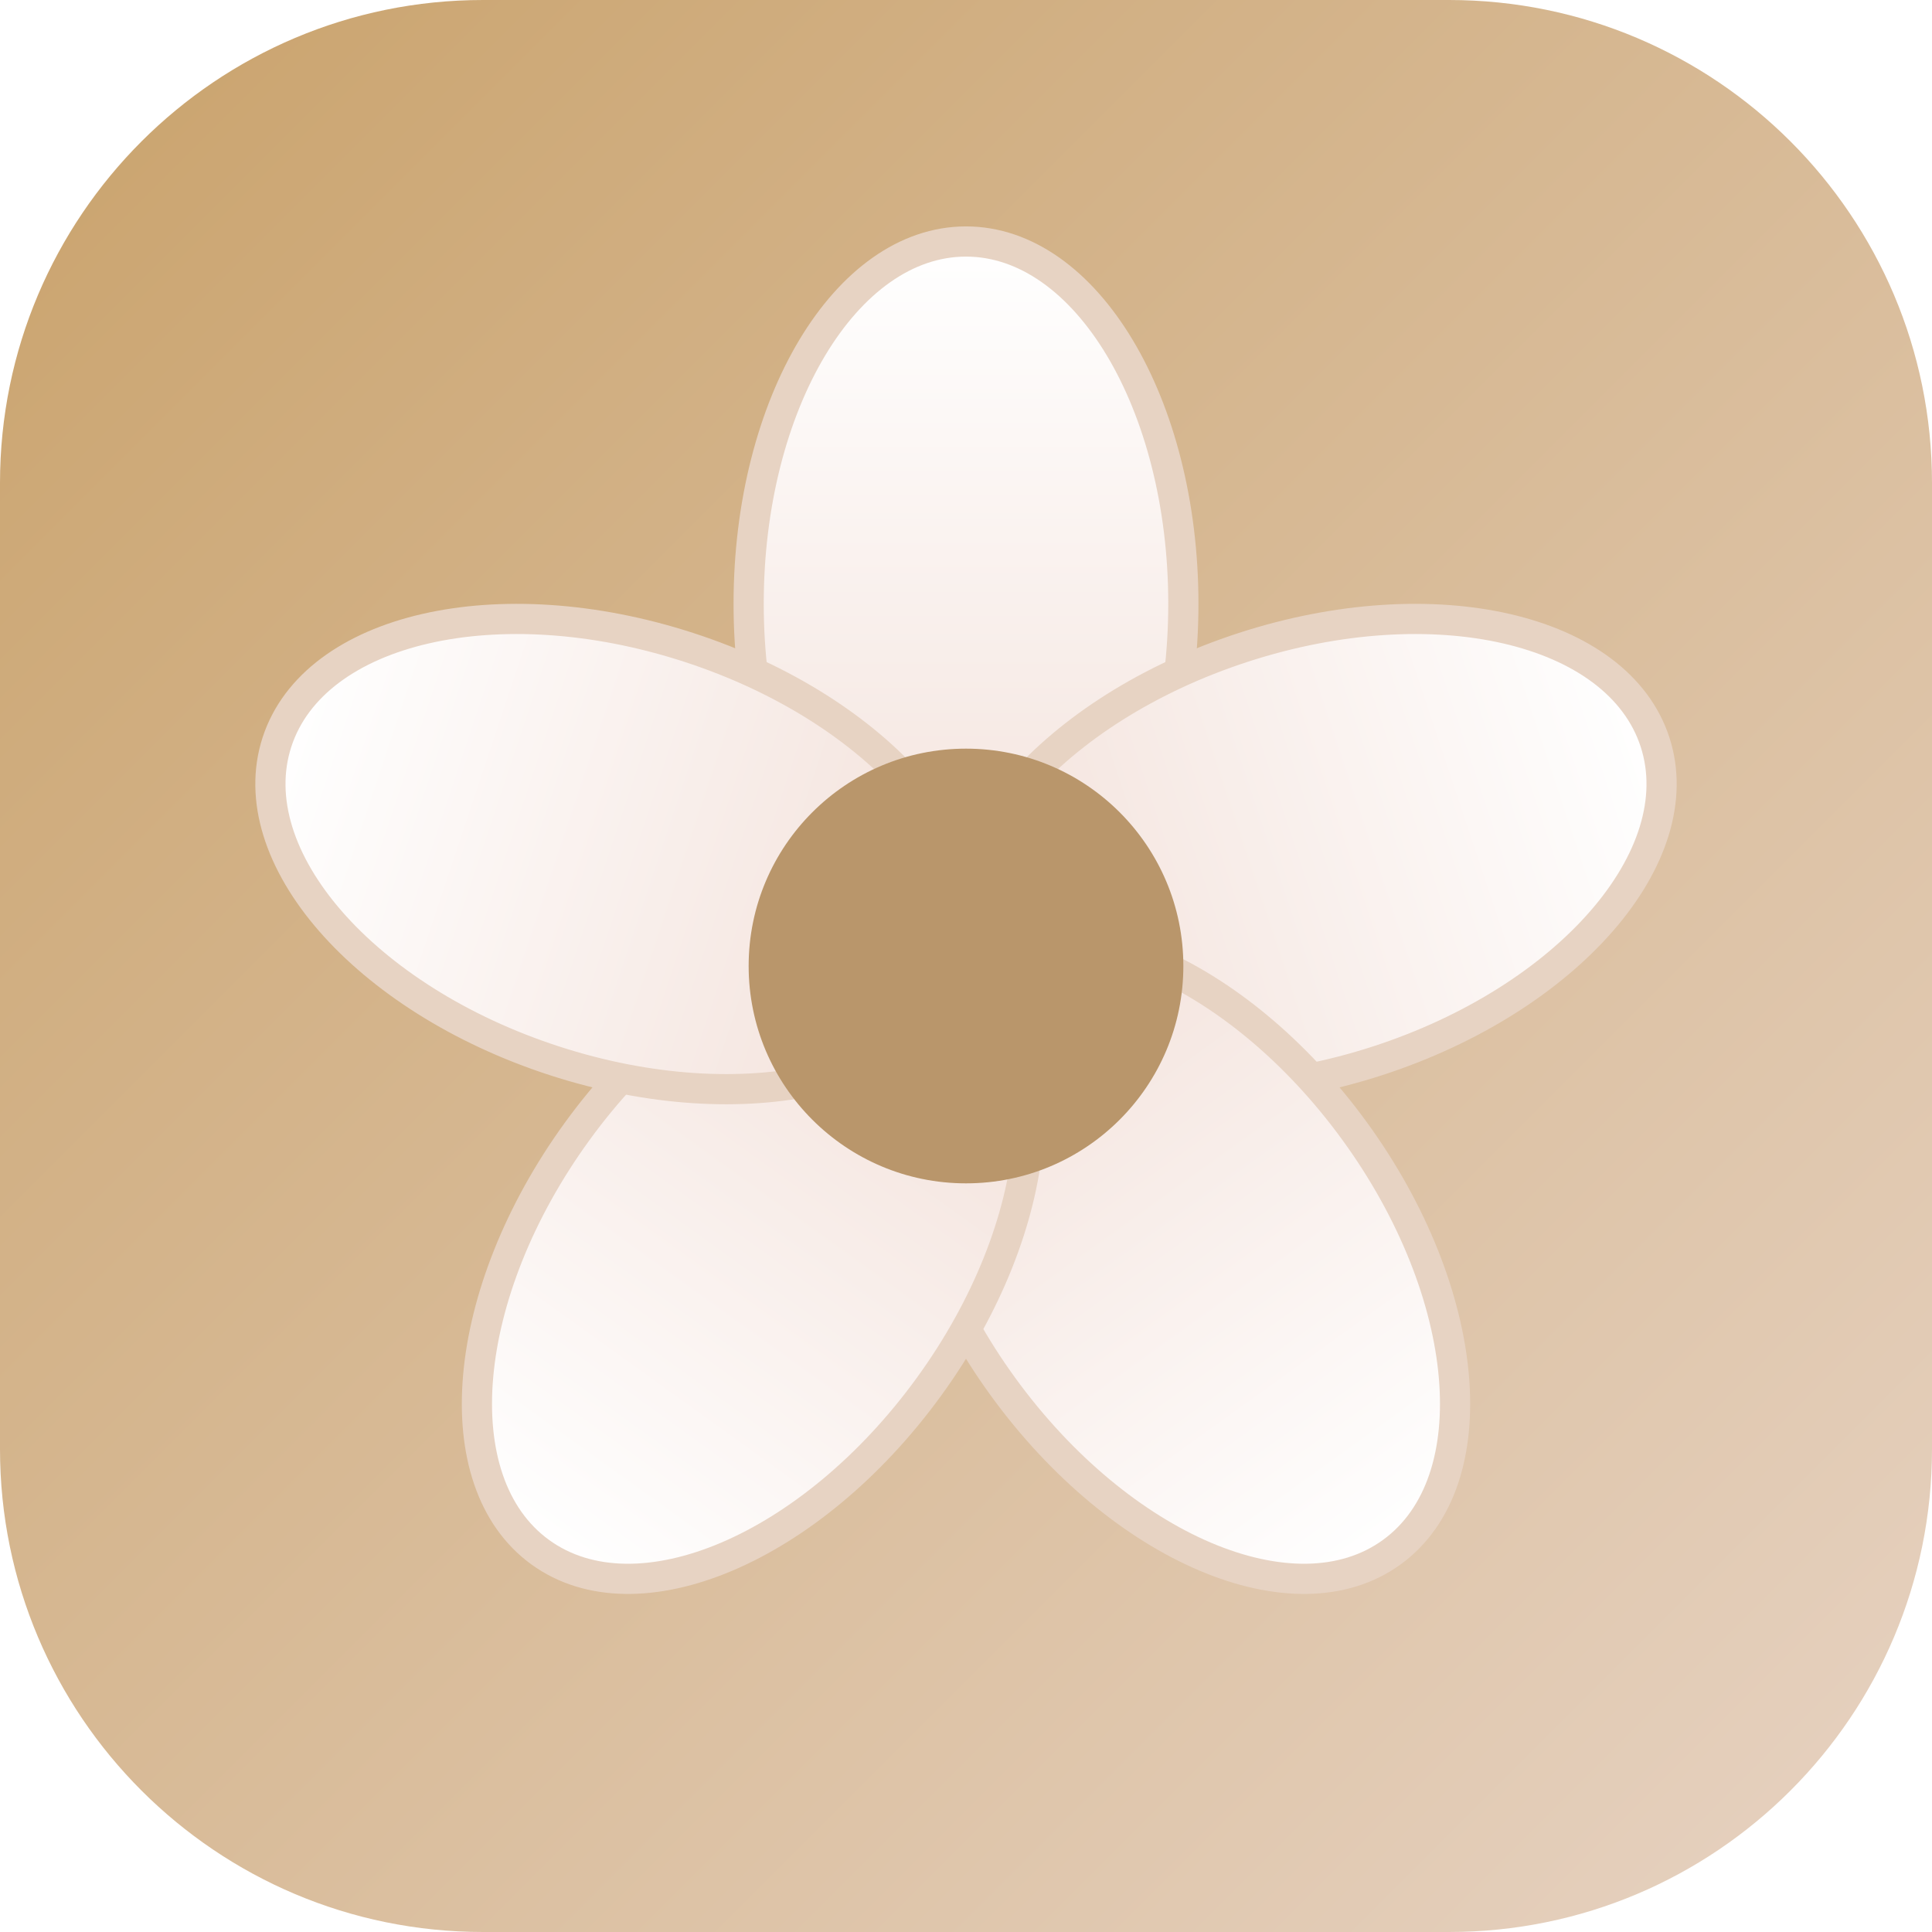
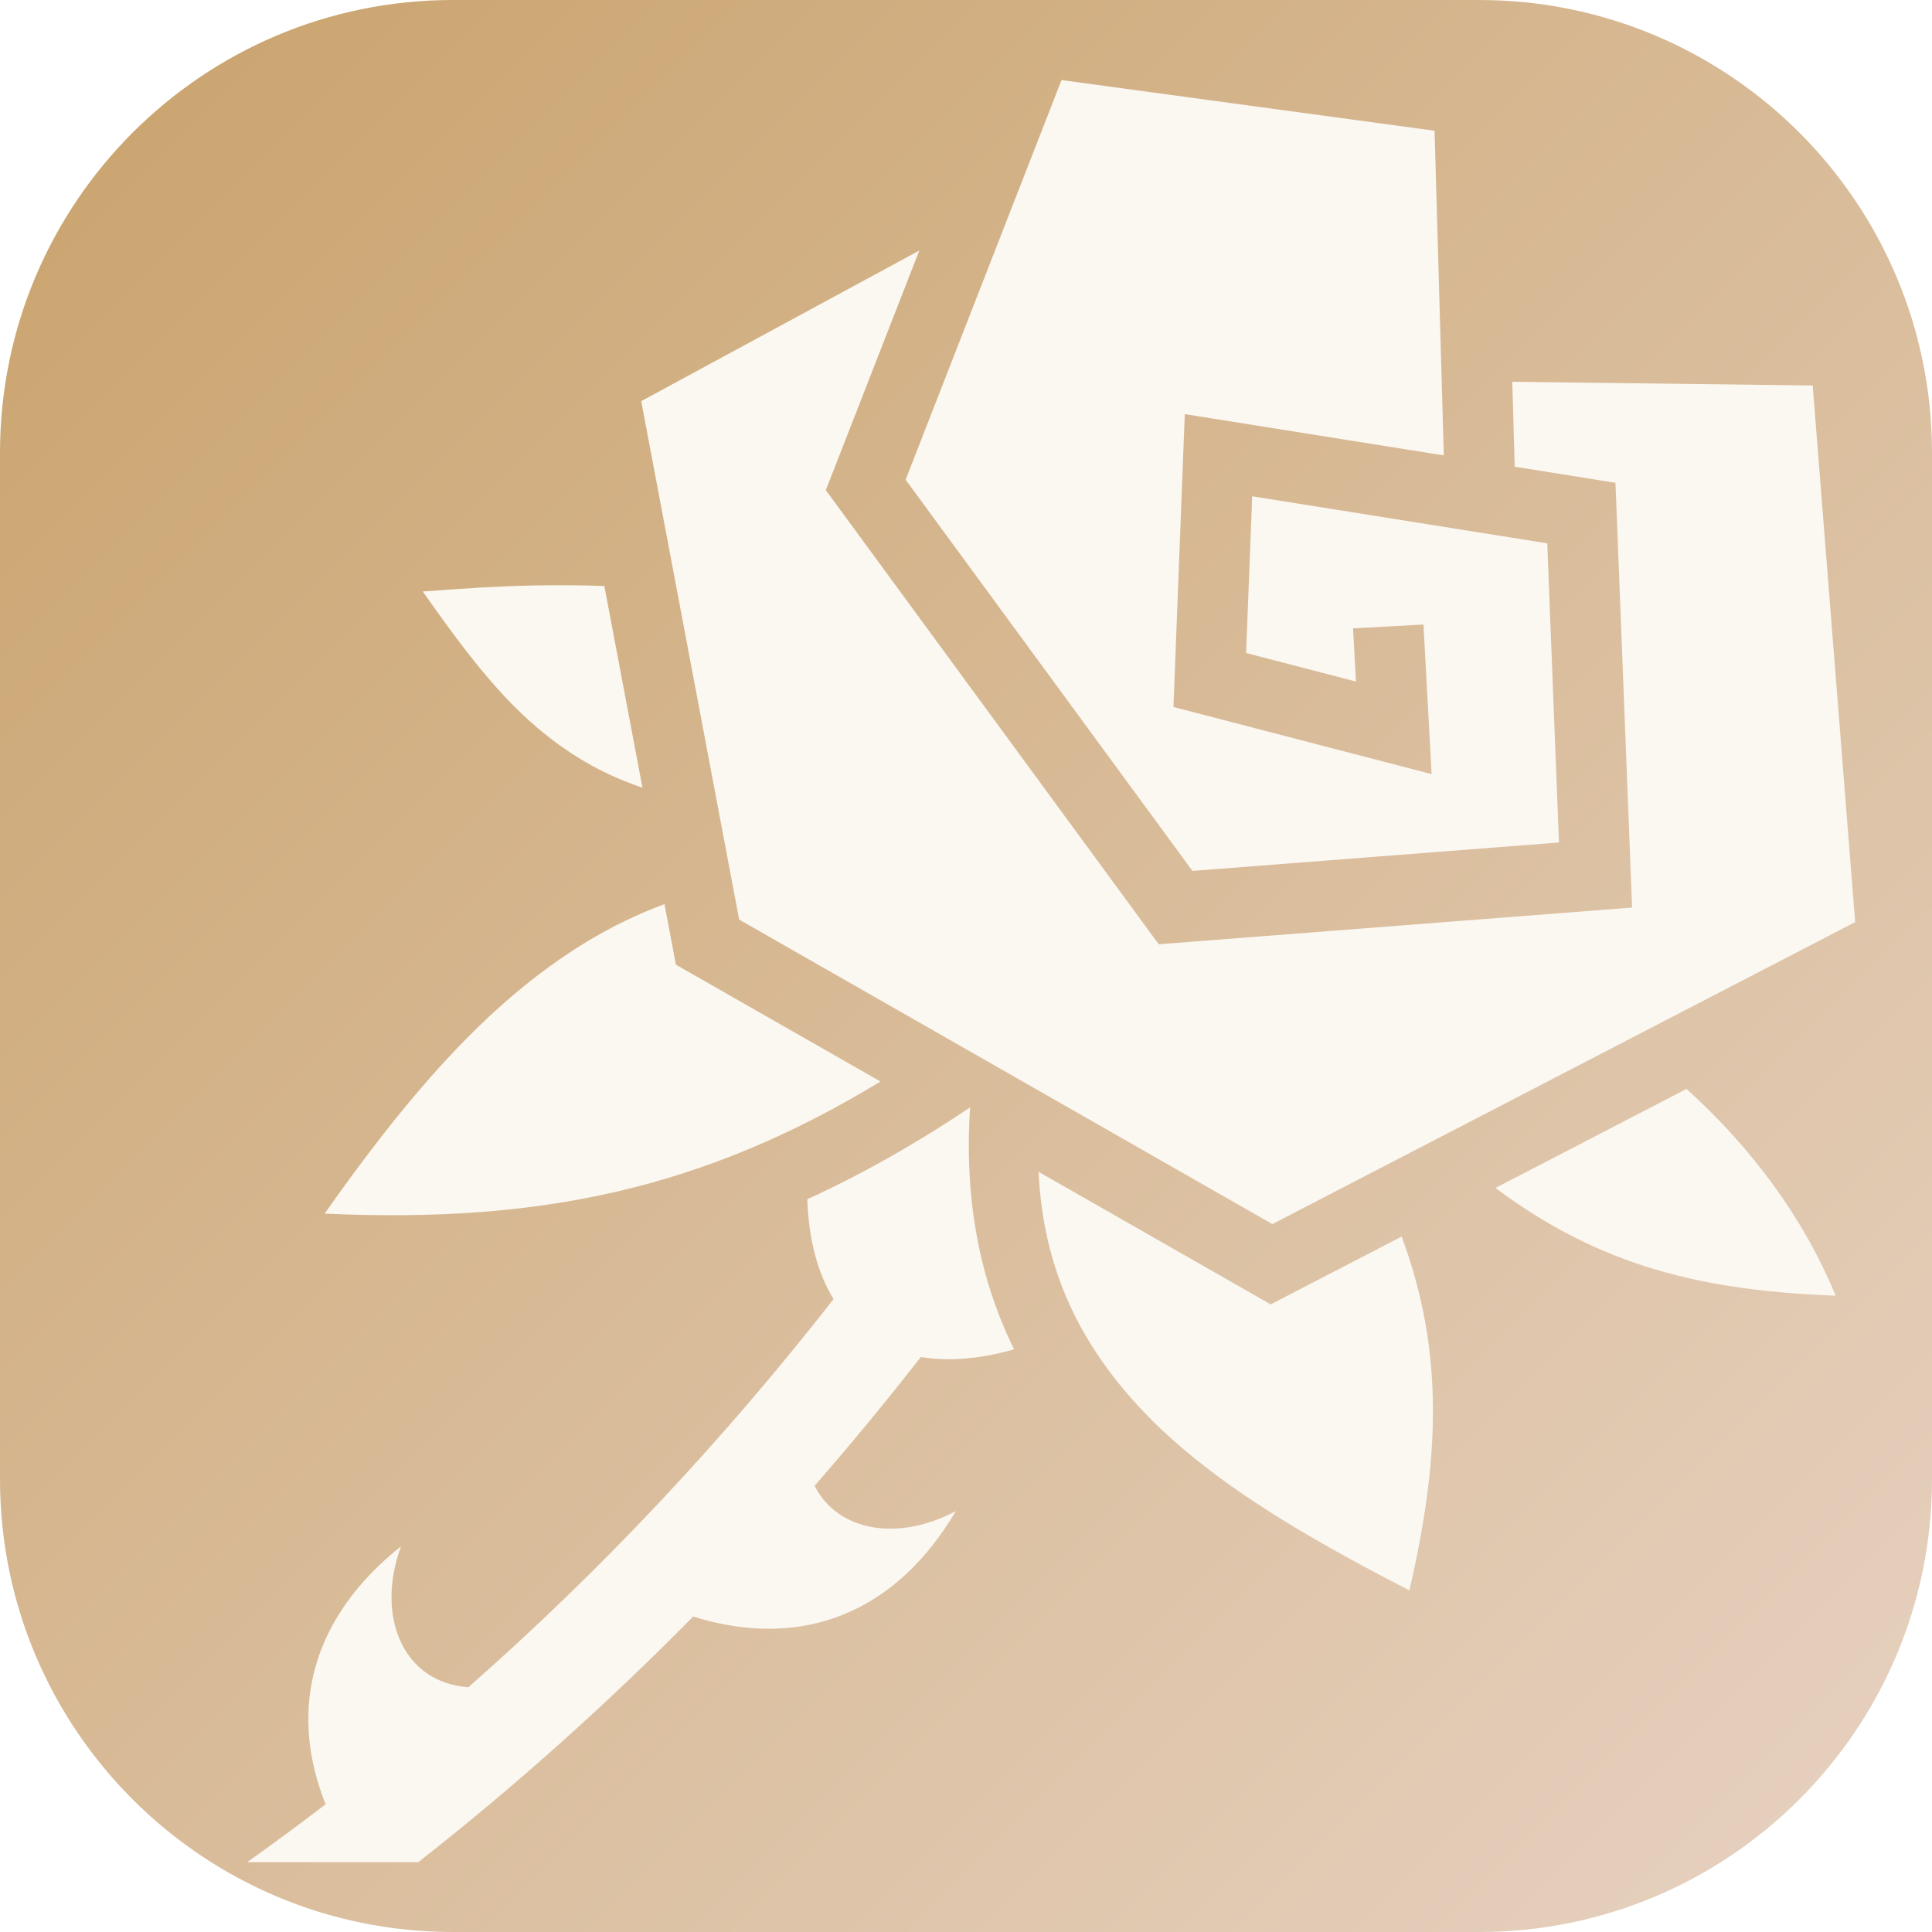
- <svg xmlns="http://www.w3.org/2000/svg" viewBox="0 0 32 32">
+ <svg xmlns="http://www.w3.org/2000/svg" viewBox="0 0 512 512">
  <defs>
    <linearGradient id="bg" x1="0" y1="0" x2="1" y2="1">
      <stop offset="0" stop-color="#C9A26B" />
      <stop offset="1" stop-color="#E7D3C3" />
    </linearGradient>
-     <linearGradient id="petal" x1="0" y1="0" x2="0" y2="1">
-       <stop offset="0" stop-color="#FFFFFF" />
-       <stop offset="1" stop-color="#F3E1DA" />
-     </linearGradient>
  </defs>
-   <rect width="32" height="32" rx="8" fill="url(#bg)" />
-   <g fill="url(#petal)" stroke="#E7D3C3" stroke-width="0.5">
-     <ellipse cx="16" cy="10" rx="3.6" ry="6" />
-     <ellipse cx="16" cy="10" rx="3.6" ry="6" transform="rotate(72 16 16)" />
-     <ellipse cx="16" cy="10" rx="3.6" ry="6" transform="rotate(144 16 16)" />
-     <ellipse cx="16" cy="10" rx="3.6" ry="6" transform="rotate(216 16 16)" />
-     <ellipse cx="16" cy="10" rx="3.6" ry="6" transform="rotate(288 16 16)" />
-   </g>
-   <circle cx="16" cy="16" r="3.6" fill="#B9966B" />
+   <rect width="512" height="512" rx="120" fill="url(#bg)" />
+   <path fill="#FBF7F1" d="M281.31 21.217L239.997 127.13l76.01 103.673l97.135-7.532l-3.1-79.284l-78.2-12.468l-1.61 41.535l29.11 7.568l-.766-14.1l18.662-1.012l2.15 39.635l-68.41-17.788l3.004-77.61l68.65 10.946l-2.456-86.044l-98.863-13.43zM243.63 66.39l-73.702 39.917L195.885 243.7l141.306 80.704l154.447-80.037l-11.252-142.205l-79.617-.988l.642 22.512l26.705 4.257l4.403 112.57l-125.436 9.727l-88.227-120.338l24.774-63.51zm-93.107 88.706q-4.488-.025-9.054.06c-9.456.174-19.425.853-29.44 1.594c9.427 13.32 18.694 26.165 30.157 35.938c7.894 6.73 16.835 12.308 28.075 16.056l-10.1-53.453q-4.775-.166-9.64-.194zm25.57 84.51c-14.278 5.27-27.16 13.25-39.437 23.55c-17.875 14.995-34.273 35.22-50.625 58.47c56.9 2.6 100.16-6.41 147.316-35.01l-54.223-30.966l-3.03-16.045zm270.854 48.968l-50.64 26.244c27.874 20.83 54.865 27.206 90.162 28.557c-8.76-21.213-22.617-39.484-39.523-54.8zm-189.853 4.895c-14.566 9.75-28.84 17.8-43.156 24.342c.37 10.843 2.813 19.703 6.968 26.47c-29.49 37.69-61.714 72.017-96.78 102.843c-17.584-1.215-24.577-19.137-17.845-37.344c-22.758 18.074-30.427 42.166-20 68.376a716 716 0 0 1-20.78 15.344h45.344c25.65-20.11 49.915-41.82 72.844-65.094c29.485 9.192 54.05-1.51 69.625-27.97c-14.975 8.052-31.217 5.627-37.438-6.686a803 803 0 0 0 28.156-34.125c7.25 1.21 15.586.57 24.72-2.03c-8.863-17.974-13.326-39.19-11.656-64.126zm18.133 17.065c1.205 25.213 10.463 44.01 24.648 60.12c17.914 20.346 44.73 35.942 73.625 50.814c7.79-33.575 9.555-62.664-2.05-93.77l-34.692 17.978z" />
</svg>
